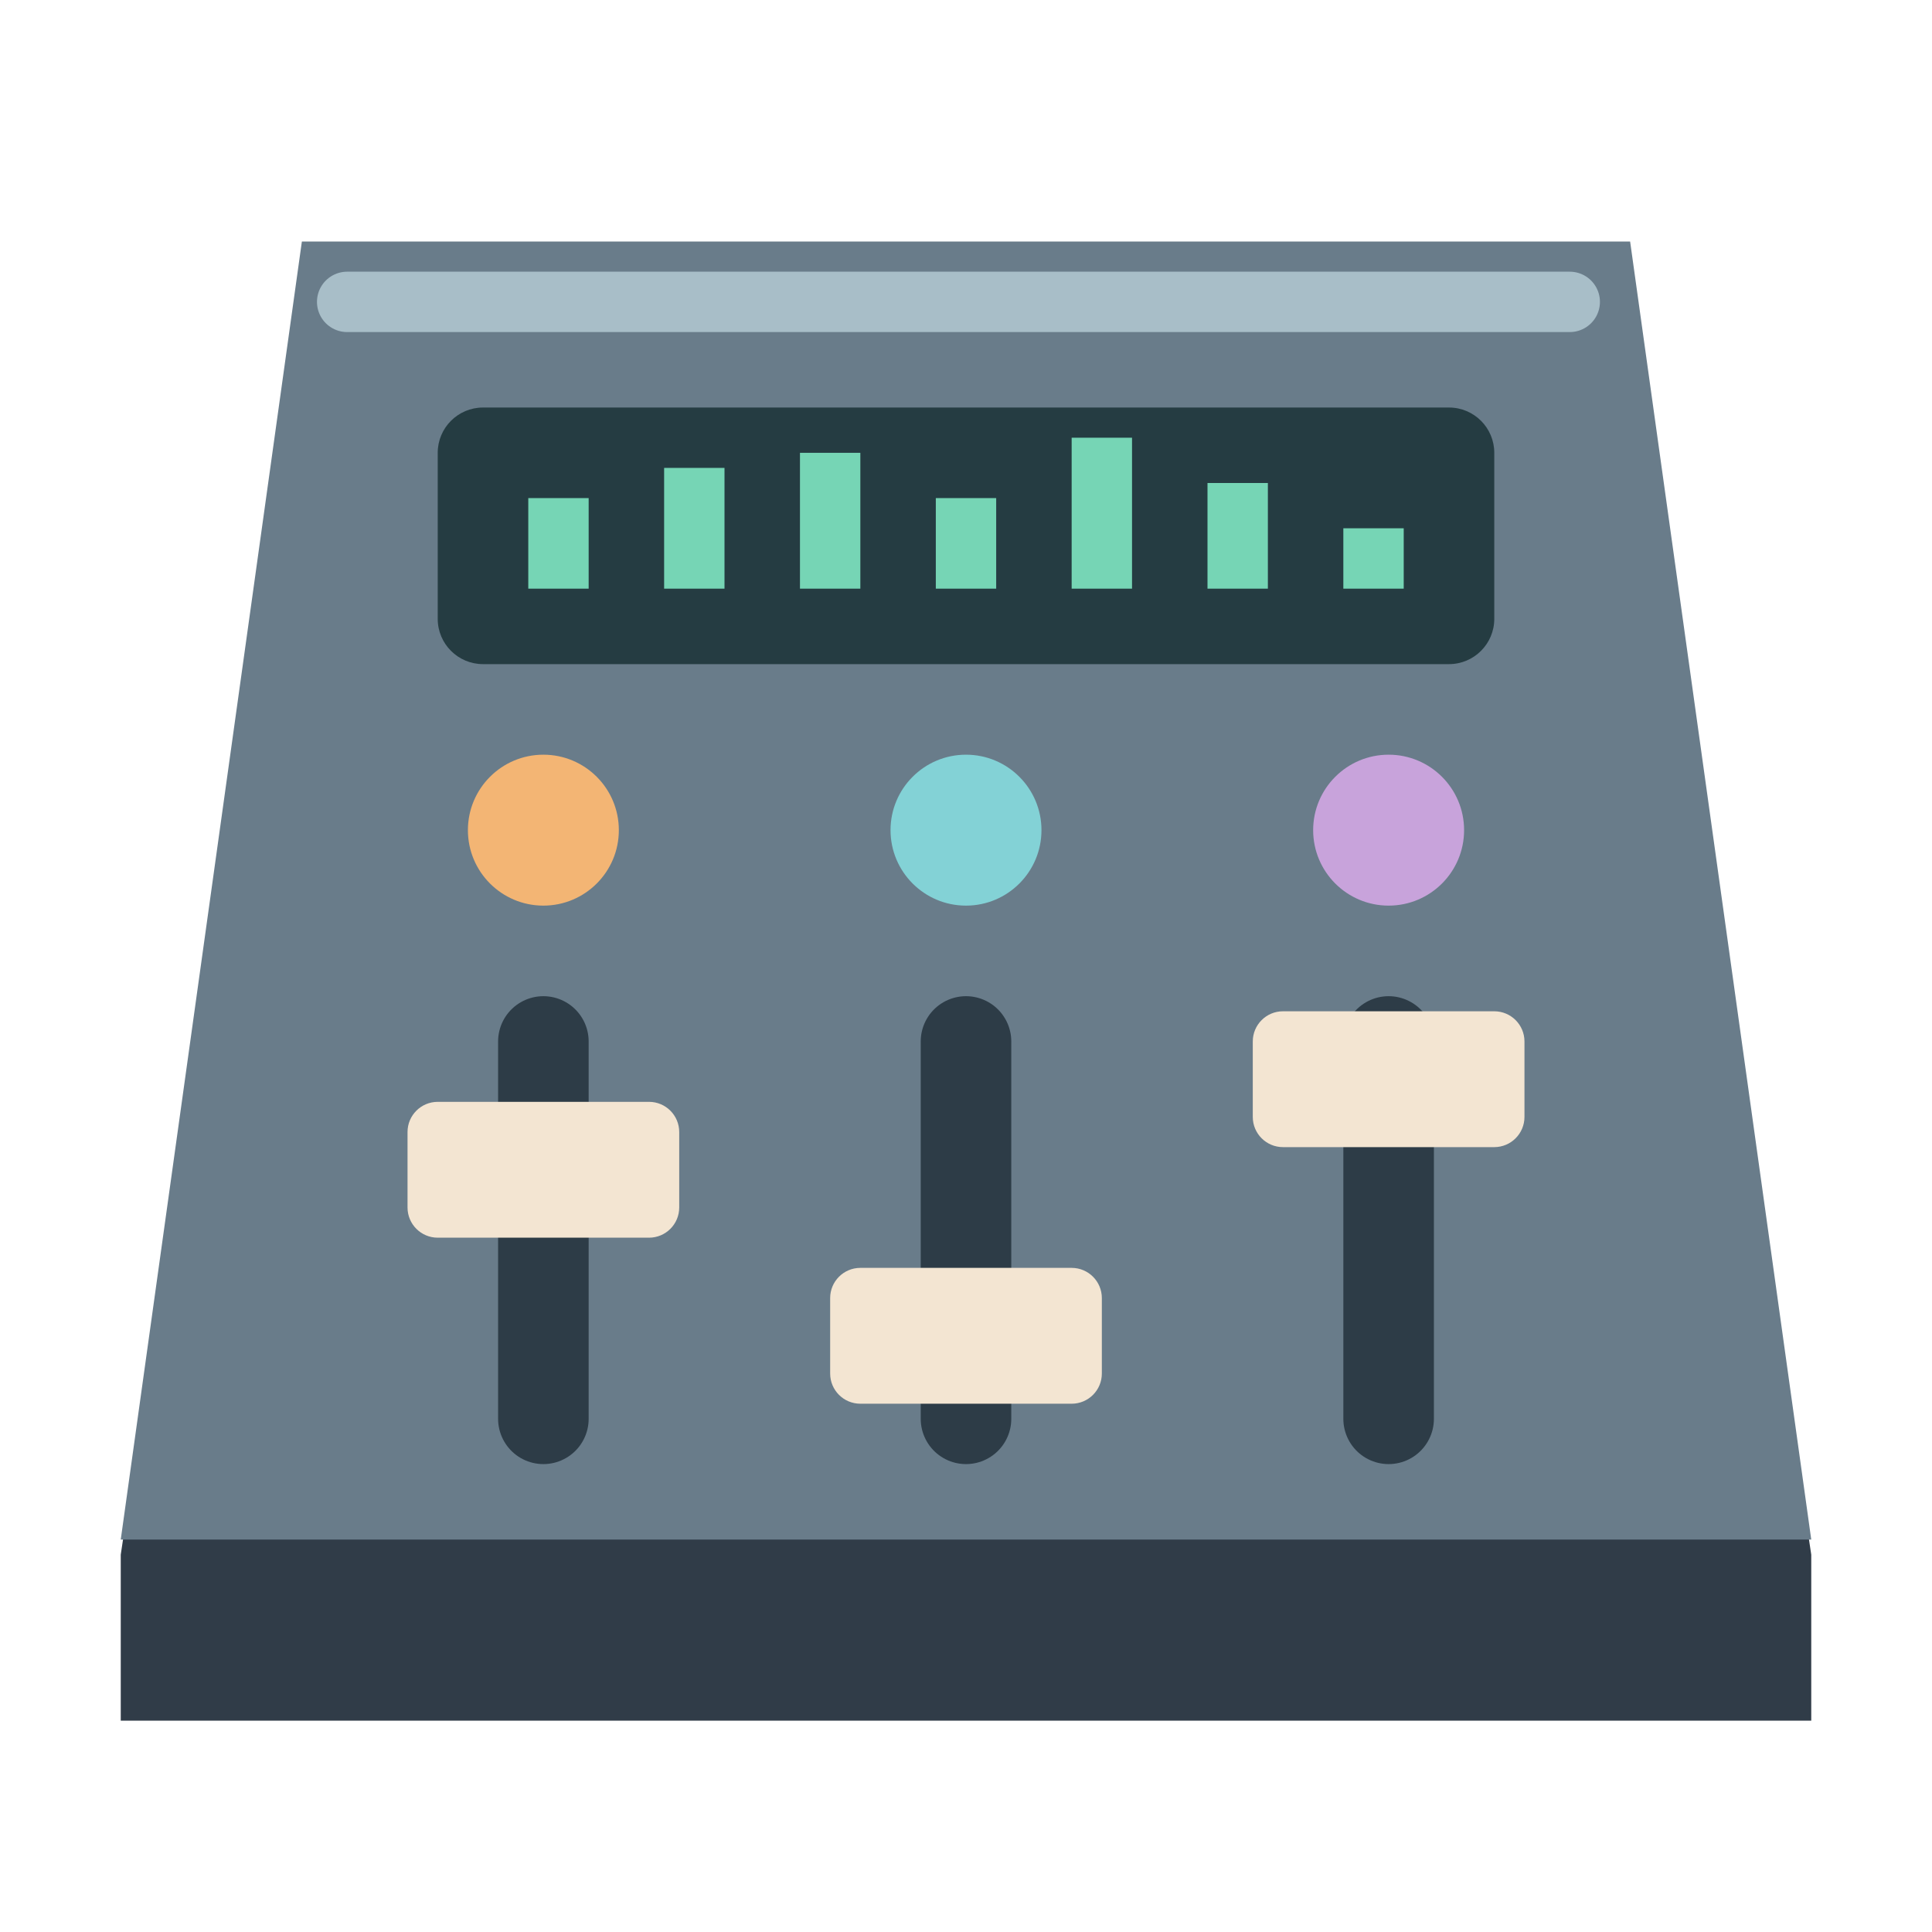
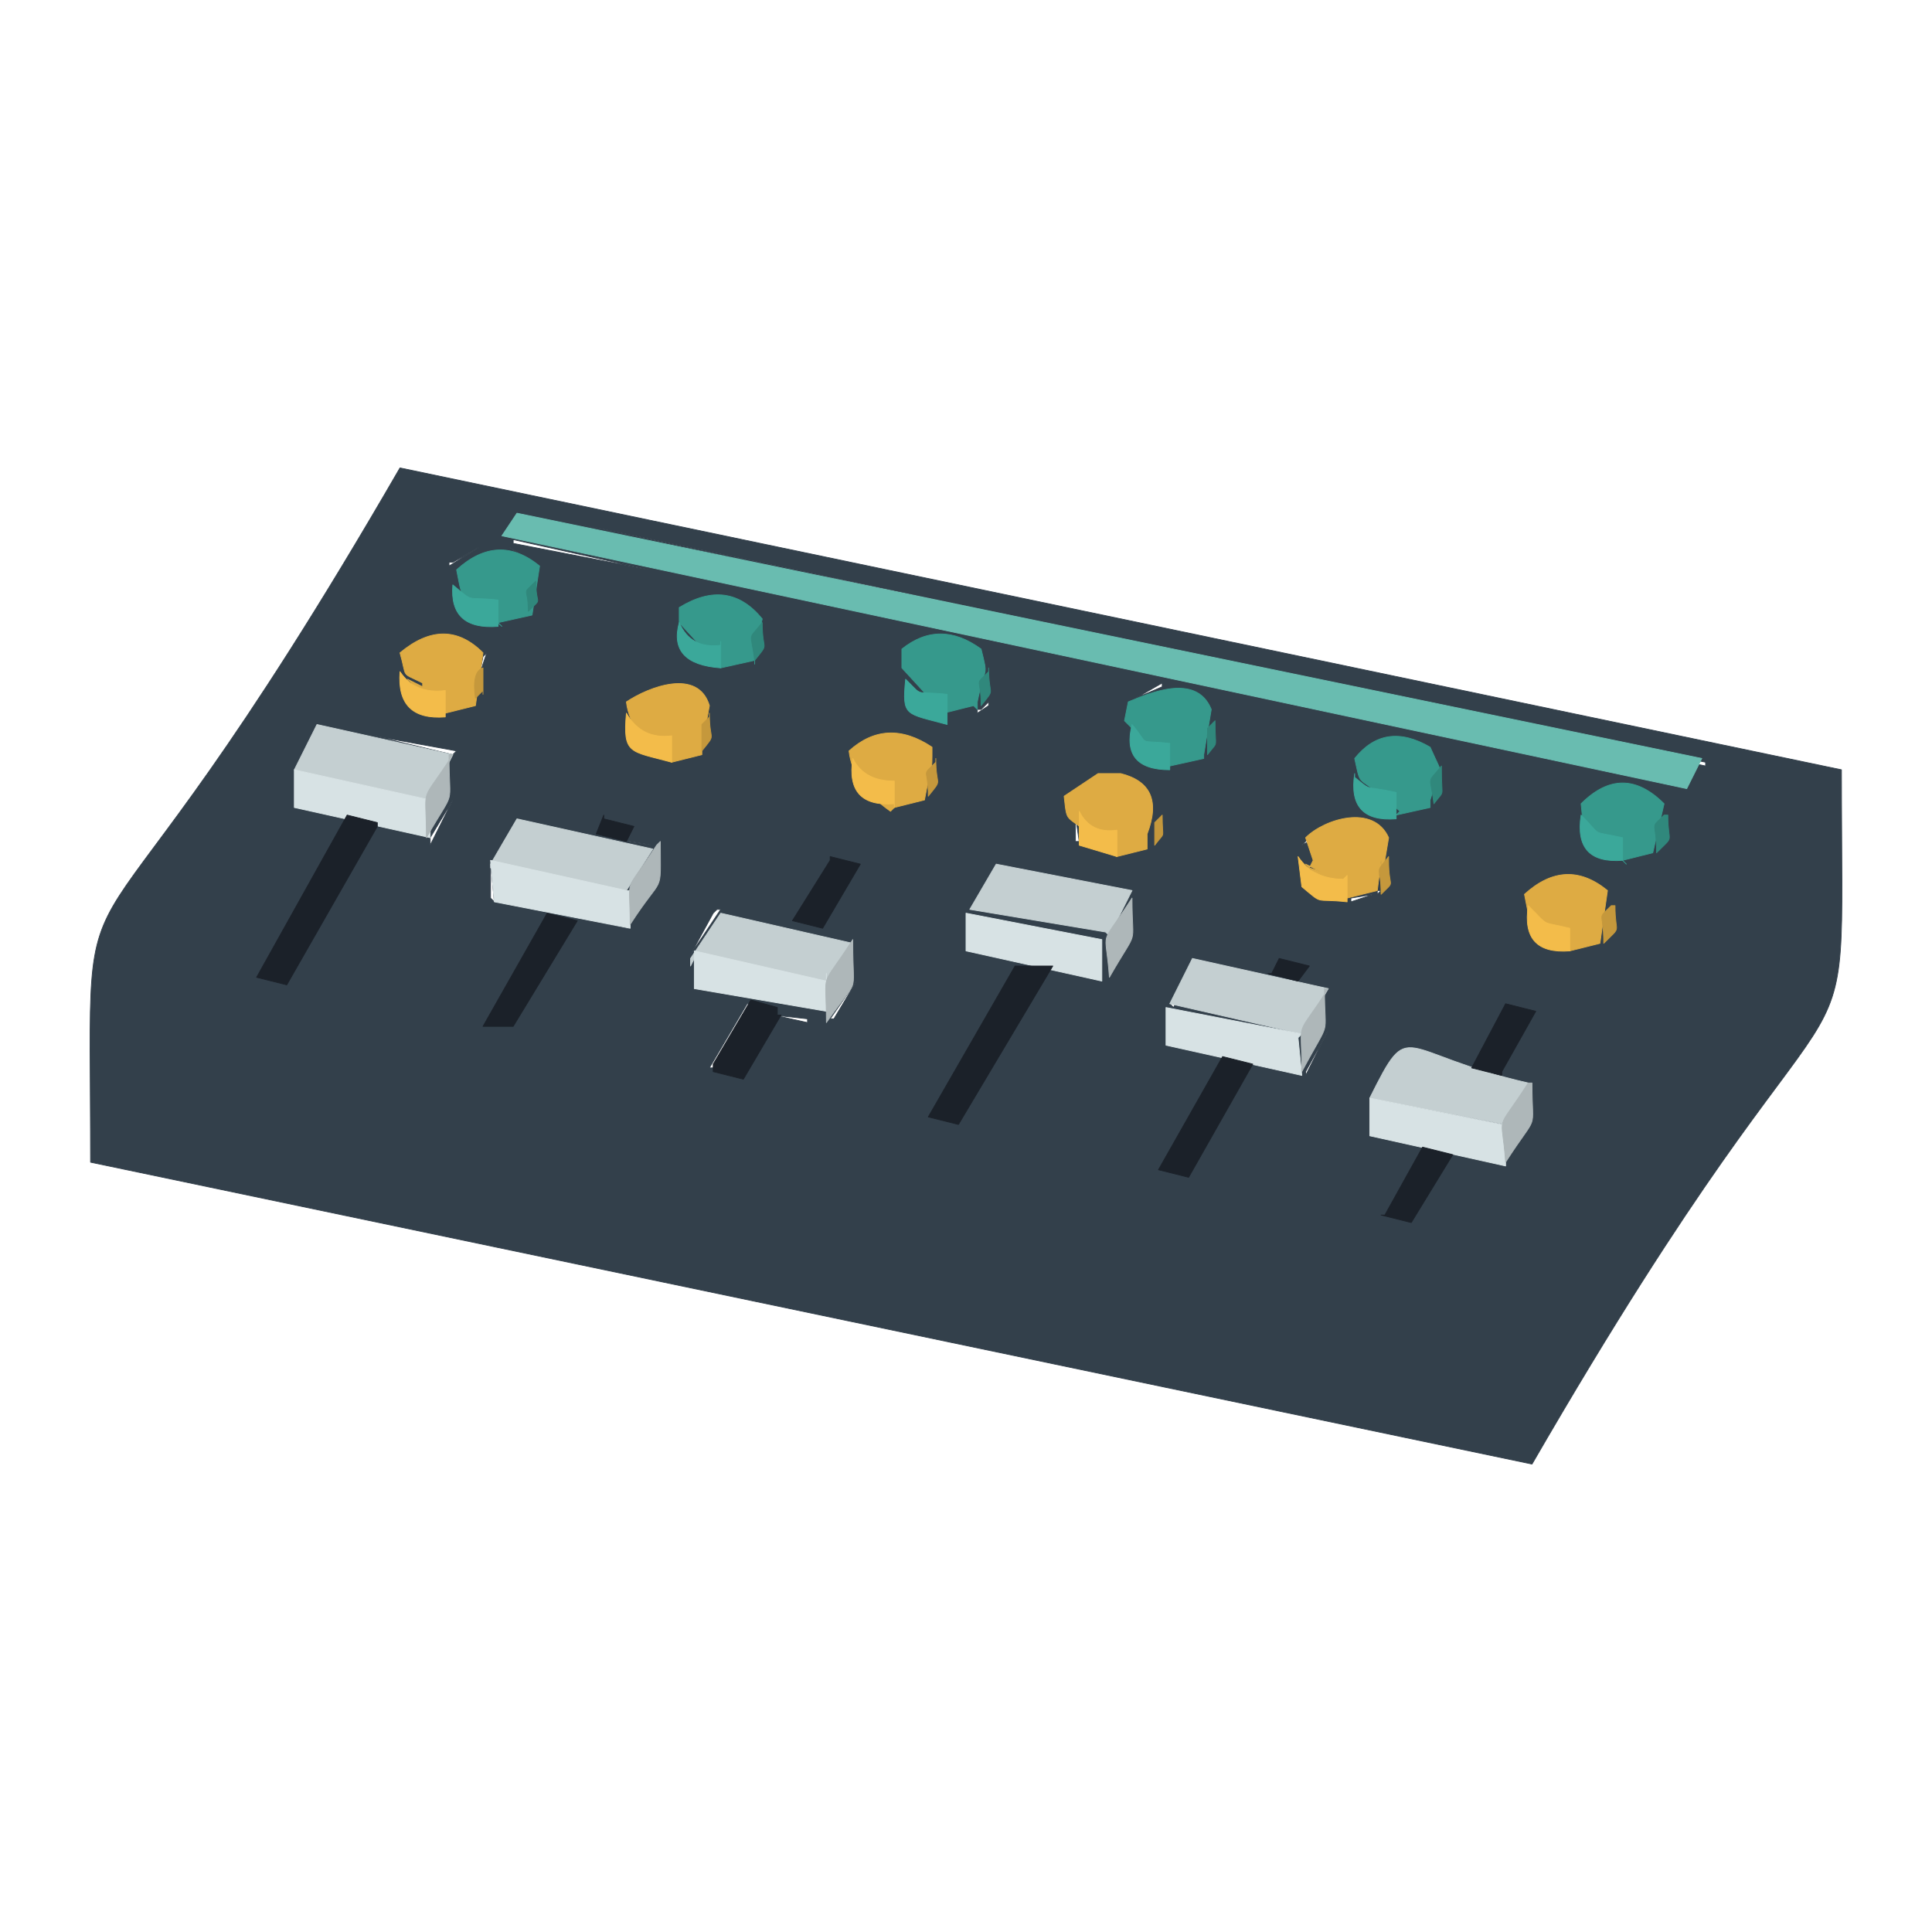
- <svg xmlns="http://www.w3.org/2000/svg" viewBox="0 0 128 128" width="128" height="128">
-   <path d="M20 23h88l12 80v11H8v-11z" fill="#303C48" />
-   <path d="M20 16h88l12 86H8z" fill="#697C8A" />
-   <path d="M23 20h81" stroke="#A8BEC8" stroke-width="4" stroke-linecap="round" />
-   <rect x="29" y="27" width="70" height="17" rx="3" fill="#253C42" />
-   <path d="M37 39v-6m9 6V31m9 8V30m9 9V33m9 6V29m9 10v-7m9 7v-4" stroke="#76D5B5" stroke-width="4" />
-   <circle cx="36" cy="55" r="5" fill="#F3B574" />
-   <circle cx="64" cy="55" r="5" fill="#83D2D6" />
-   <circle cx="92" cy="55" r="5" fill="#C8A3DB" />
-   <path d="M36 69v25m28-25v25m28-25v25" stroke="#2D3C47" stroke-width="6" stroke-linecap="round" />
-   <rect x="27" y="73" width="18" height="9" rx="2" fill="#F3E5D2" />
-   <rect x="55" y="84" width="18" height="9" rx="2" fill="#F3E5D2" />
-   <rect x="83" y="67" width="18" height="9" rx="2" fill="#F3E5D2" />
+ <svg xmlns="http://www.w3.org/2000/svg" viewBox="0 0 128 128" fill="currentColor" stroke="currentColor" stroke-width=".20" stroke-linejoin="round" fill-rule="evenodd">
+   <g transform="scale(.25)">
+     <path color="#33404b" d="M24 308l382 80c89-154 82-87 82-184L106 124C17 278 24 211 24 308ZM136 144l36 7v0l-36-8ZM452 202L154 139l298 64ZM113 169l-7 5l7-5ZM106 174v10v-10ZM125 188l-7 1l7-1ZM128 174l-1 5l2-6ZM173 182l-7 4l7-4ZM166 196v-10v10ZM168 200l8 2l-8-2ZM245 212l-7 2l7-2ZM246 197l-4-2l4 2ZM286 223l-1-7v0v7ZM306 224l-1 1v-6v6ZM286 212c4-5 1-3 8-5l-8 6ZM345 224c4-4 2-3 9-5l-9 5ZM358 239l6-2l-6 1ZM365 236h1l-1 1v-7v6ZM426 236l-6-4l6 4ZM120 149l7-4l-8 5v-1ZM141 149l-6-4l5 4ZM250 190l-8-2l8 2ZM260 188l2-2v1l-3 2v-7v6ZM260 173l-6-3l6 3ZM308 182l-7 3l7-4ZM361 207l9 2l-9-2ZM430 228l8-2l-8 2ZM110 221l-10-2L76 260l24-41l10 2ZM114 222v0l6-10l-6 12ZM120 200v0L99 195l22 4ZM130 238v-10l1 11v0ZM166 246l-19-4l20 4ZM161 222l12 2v0l-13-2ZM137 217h1l-7 10l6-10ZM188 283l10-17h1l-10 17ZM214 270l-9-1v0l9 2ZM220 270v0l7-10l-6 10ZM198 243l28 6l-28-6ZM190 241h1l-8 12l6-11ZM184 264v-11v12ZM264 230l-6 12l6-12ZM310 266l7-11l-6 12ZM317 292l-10 18l10-18ZM332 281l-16 28l16-29ZM350 267c-6 9-4 4-4 16c0-12-2-6 4-16ZM346 284v0l6-11l-6 12ZM398 308l6-11l-6 12c-1-14-2-7 7-21c-9 14-7 7-6 21ZM371 279l34 8l-34-8ZM366 322l10-18l-10 18Z" />
+     <path color="#c4cfd1" d="M114 212l6-12L84 192l-6 12l36 8ZM166 236l7-11l-36-8l-7 12v1l34 7ZM294 248l6-12l-36-7l-7 12l36 6ZM184 254l36 7l6-11l-35-8l-8 12v2ZM345 274l7-12l-36-8l-6 12l35 8ZM398 298l7-11c-35-8-31-18-42 4l36 7Z" />
+     <path color="#69bcb0" d="M133 142l314 67l4-8L137 136l-4 6Z" />
+     <path color="#d7e2e4" d="M78 214l36 8v-10L78 204v10ZM166 236l-36-8l1 11l36 7v-10ZM292 249l-36-7v10l36 8v-11ZM219 260l-35-8v10l35 6v-10ZM345 274l-36-7v10l36 8l-1-10ZM398 298l-35-7v10l36 8v-10Z" />
+     <path color="#1b2129" d="M160 216l-2 5l8 2l2-4l-8-2ZM220 228l-10 16l8 2l10-17l-8-2ZM100 218l-8-2L68 259l8 2l24-42ZM145 242l-17 30h8l17-28l-8-2ZM336 258l8 2l3-4l-8-2l-2 4ZM398 284l9-16l-8-2l-9 17l8 2ZM206 269v-2l-7-2l-10 17v2l8 2l10-17ZM254 298l25-42h-10l-23 40l8 2ZM307 310l8 2l17-30l-8-2l-17 30ZM366 322l8 2l11-18l-8-2l-10 18Z" />
+     <path color="#36998c" d="M132 165l9-2l2-13q-11-9-22 1c2 10 0 4 12 15ZM200 176v-8v6l2-10q-9-11-22-3v4l11 12l9-2ZM259 188v-8v6c2-10 3-6 1-14q-11-8-21 0v5l11 12l8-2ZM310 203l9-2v-7v6l2-12c-4-10-17-4-22-2l-1 5l12 12ZM370 216l9-2v-7v5c3-10 4-5 0-14q-12-7-20 3c2 9 0 3 12 14ZM361 207l9 2l-9-2ZM430 228l8-2l3-13q-11-11-22 0c1 10 0 4 12 16Z" />
+     <path color="#deab43" d="M112 182l-4-2l10 9l8-2l2-14q-10-10-22 0c2 7 0 5 6 8ZM186 200v-8v6l2-11c-3-10-16-5-22-1q1 9 12 16l8-2ZM237 214l8-2c2-11 2-6 2-14q-12-8-22 1q1 9 11 16ZM296 227l8-2v-8v4q5-13-7-16h-6l-9 6c1 9 0 3 12 15ZM347 230l-1-1l4 2l-3-1l10 8l8-2l1-8v6l2-12c-4-9-17-5-22 0l2 6ZM416 252l8-2l2-14q-11-9-22 1c2 10 0 4 12 15Z" />
+     <path color="#f3bc4a" d="M118 189v-6q-8 1-12-5q-1 13 12 12ZM178 195q-8 1-12-6c-1 11 1 10 12 13v-7ZM237 214v-7q-8 0-11-6q-2 13 11 12ZM296 227v-7q-7 1-10-5v9l10 3ZM356 233q-8 0-12-6l1 8c6 5 3 3 12 4v-7ZM416 252v-6c-8-2-5 0-11-6q-2 13 11 12Z" />
+     <path color="#3ba89a" d="M132 165v-6c-9-1-6 1-12-4q-1 12 12 11ZM191 171q-8 1-11-6q-3 11 11 12v-7ZM251 184c-9-1-6 1-11-4c-1 10 0 9 11 12v-6ZM310 203v-6c-9-1-5 1-10-5q-3 12 10 12ZM370 216v-6c-9-2-6 0-11-4v-1q-2 13 11 12ZM430 228v-6c-9-2-5 0-11-6q-2 13 11 12Z" />
+     <path color="#aeb7b9" d="M120 200c-9 14-7 7-7 22c8-14 6-7 6-22ZM174 224c-9 14-7 7-7 21c9-14 8-7 8-22ZM300 238c-9 14-7 7-6 21c8-14 6-7 6-21ZM226 249c-9 14-7 7-7 22c9-13 7-6 7-21ZM352 262c-9 14-7 7-7 22c8-15 6-8 6-22ZM405 287c-9 14-7 7-6 21c9-14 7-7 7-21Z" />
+     <path color="#30887c" d="M142 154c-4 4-2 1-2 8c4-4 2-1 2-8ZM202 165c-4 5-3 2-2 10c4-5 2-2 2-10ZM262 178c-4 4-2 1-2 9c4-5 2-2 2-10ZM322 191l-2 2v7c3-4 2-1 2-9ZM382 203c-4 5-3 2-2 10c3-4 2-1 2-9ZM441 216c-4 4-2 1-2 10c5-5 3-2 3-10Z" />
+     <path color="#c5983c" d="M128 184v-7q-3 1-2 8l2-2ZM188 190l-2 2v7c4-5 2-2 2-10ZM248 202c-4 4-2 1-2 9c4-5 2-2 2-10ZM308 216l-2 2v6c3-4 2-1 2-8ZM368 227c-4 5-2 2-2 10c4-4 2-1 2-9ZM427 240c-4 4-2 1-2 10c5-5 3-2 3-10Z" />
+   </g>
</svg>
